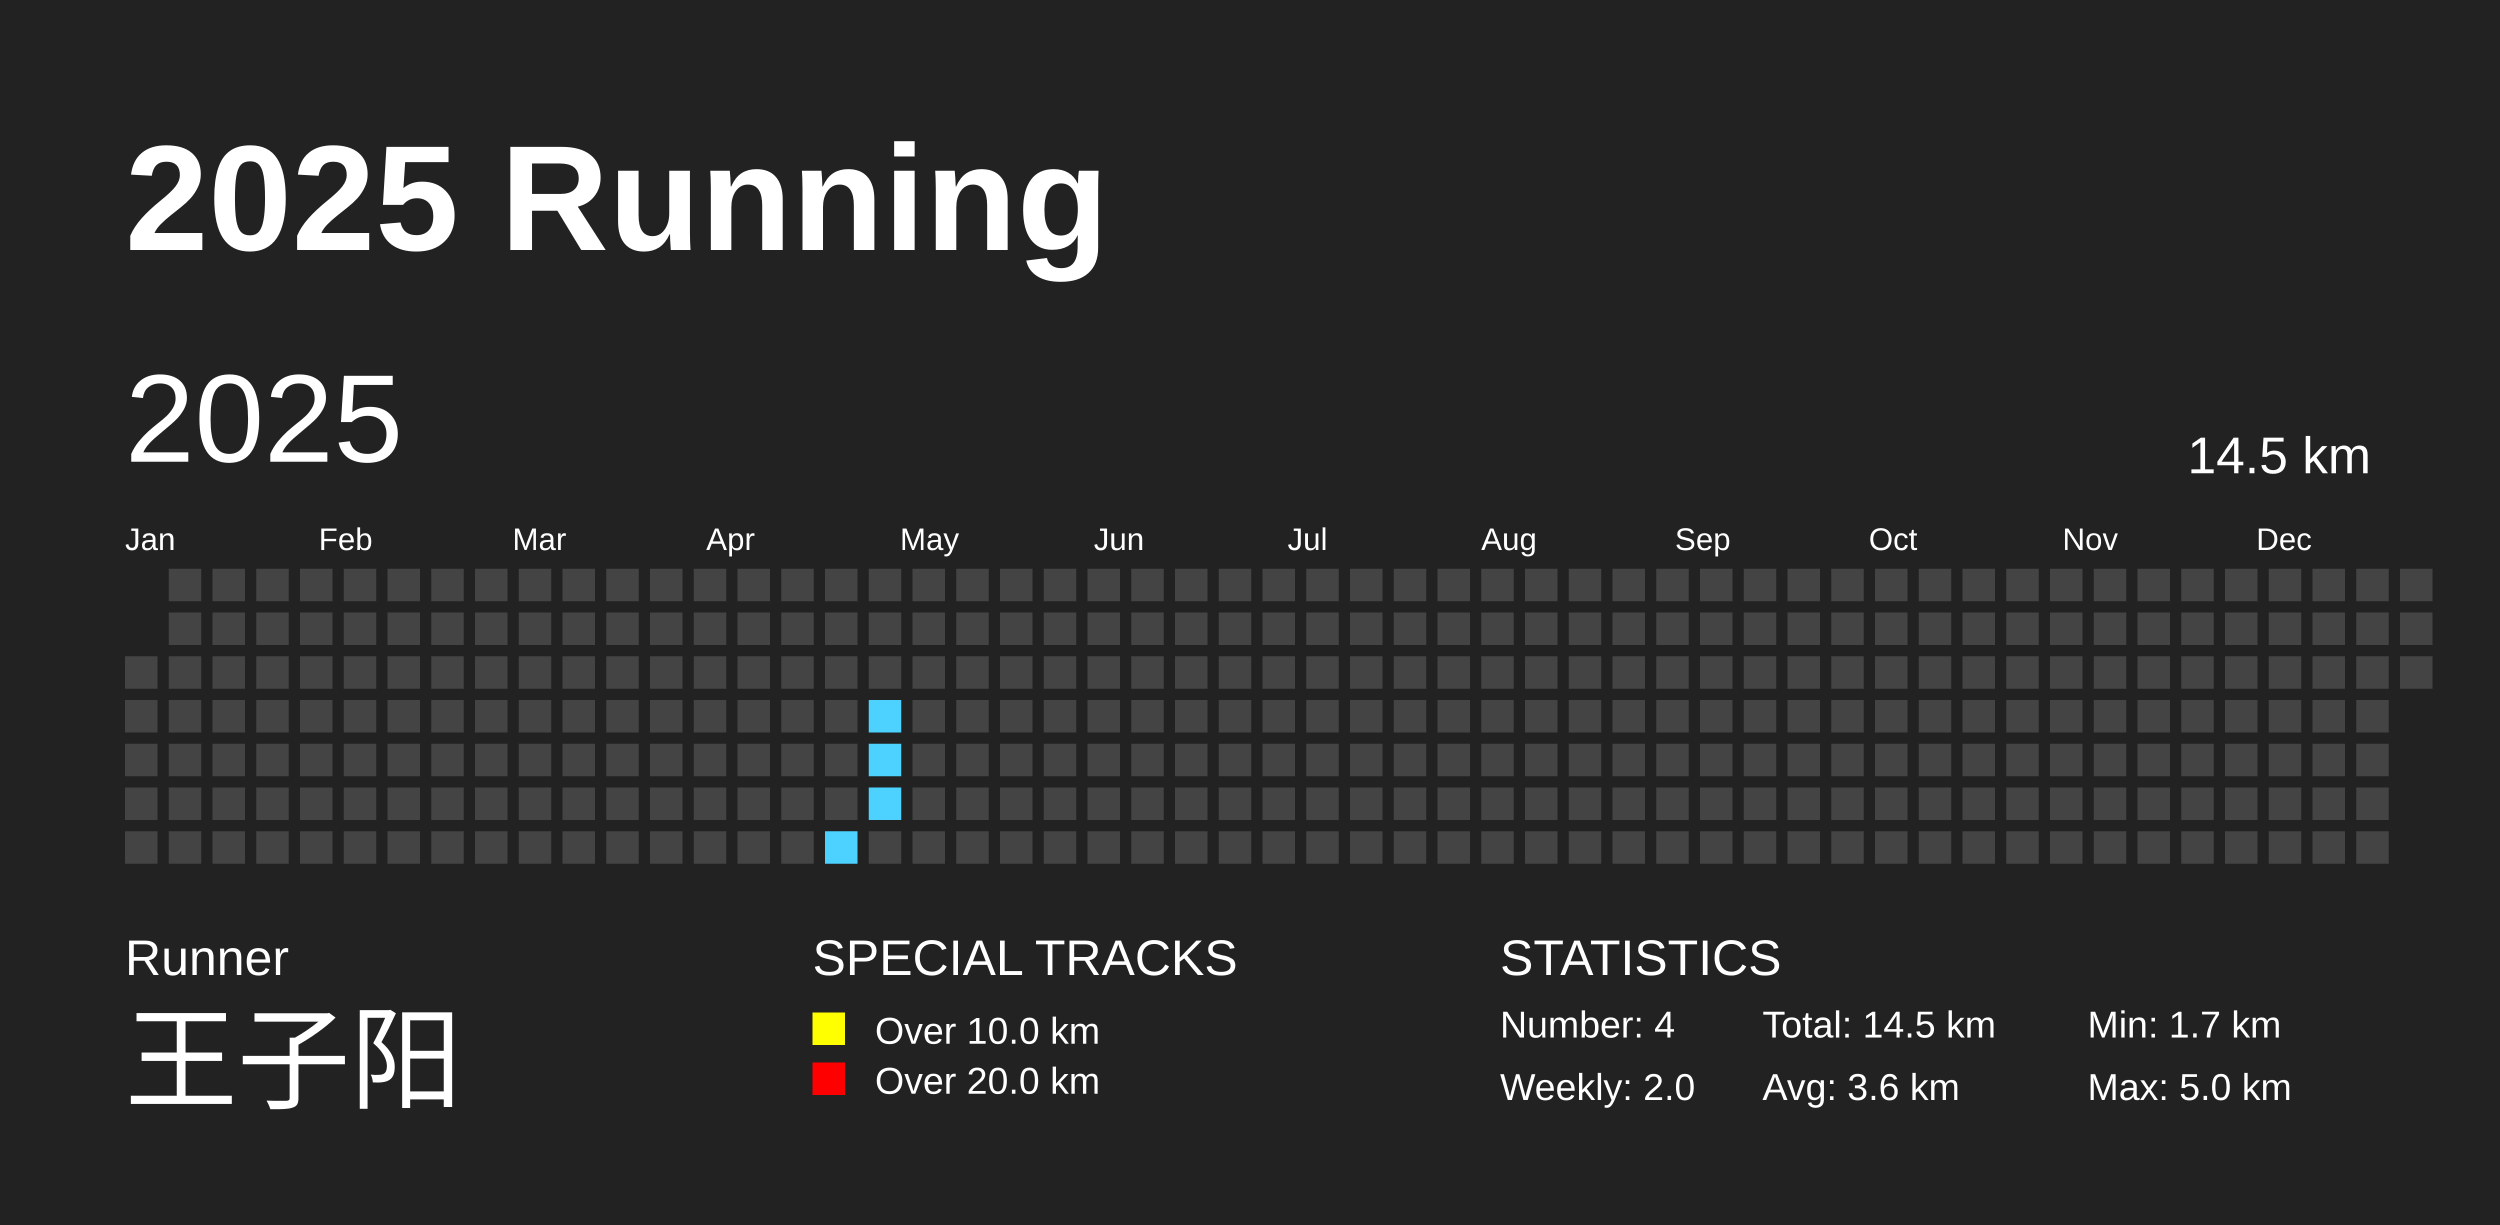
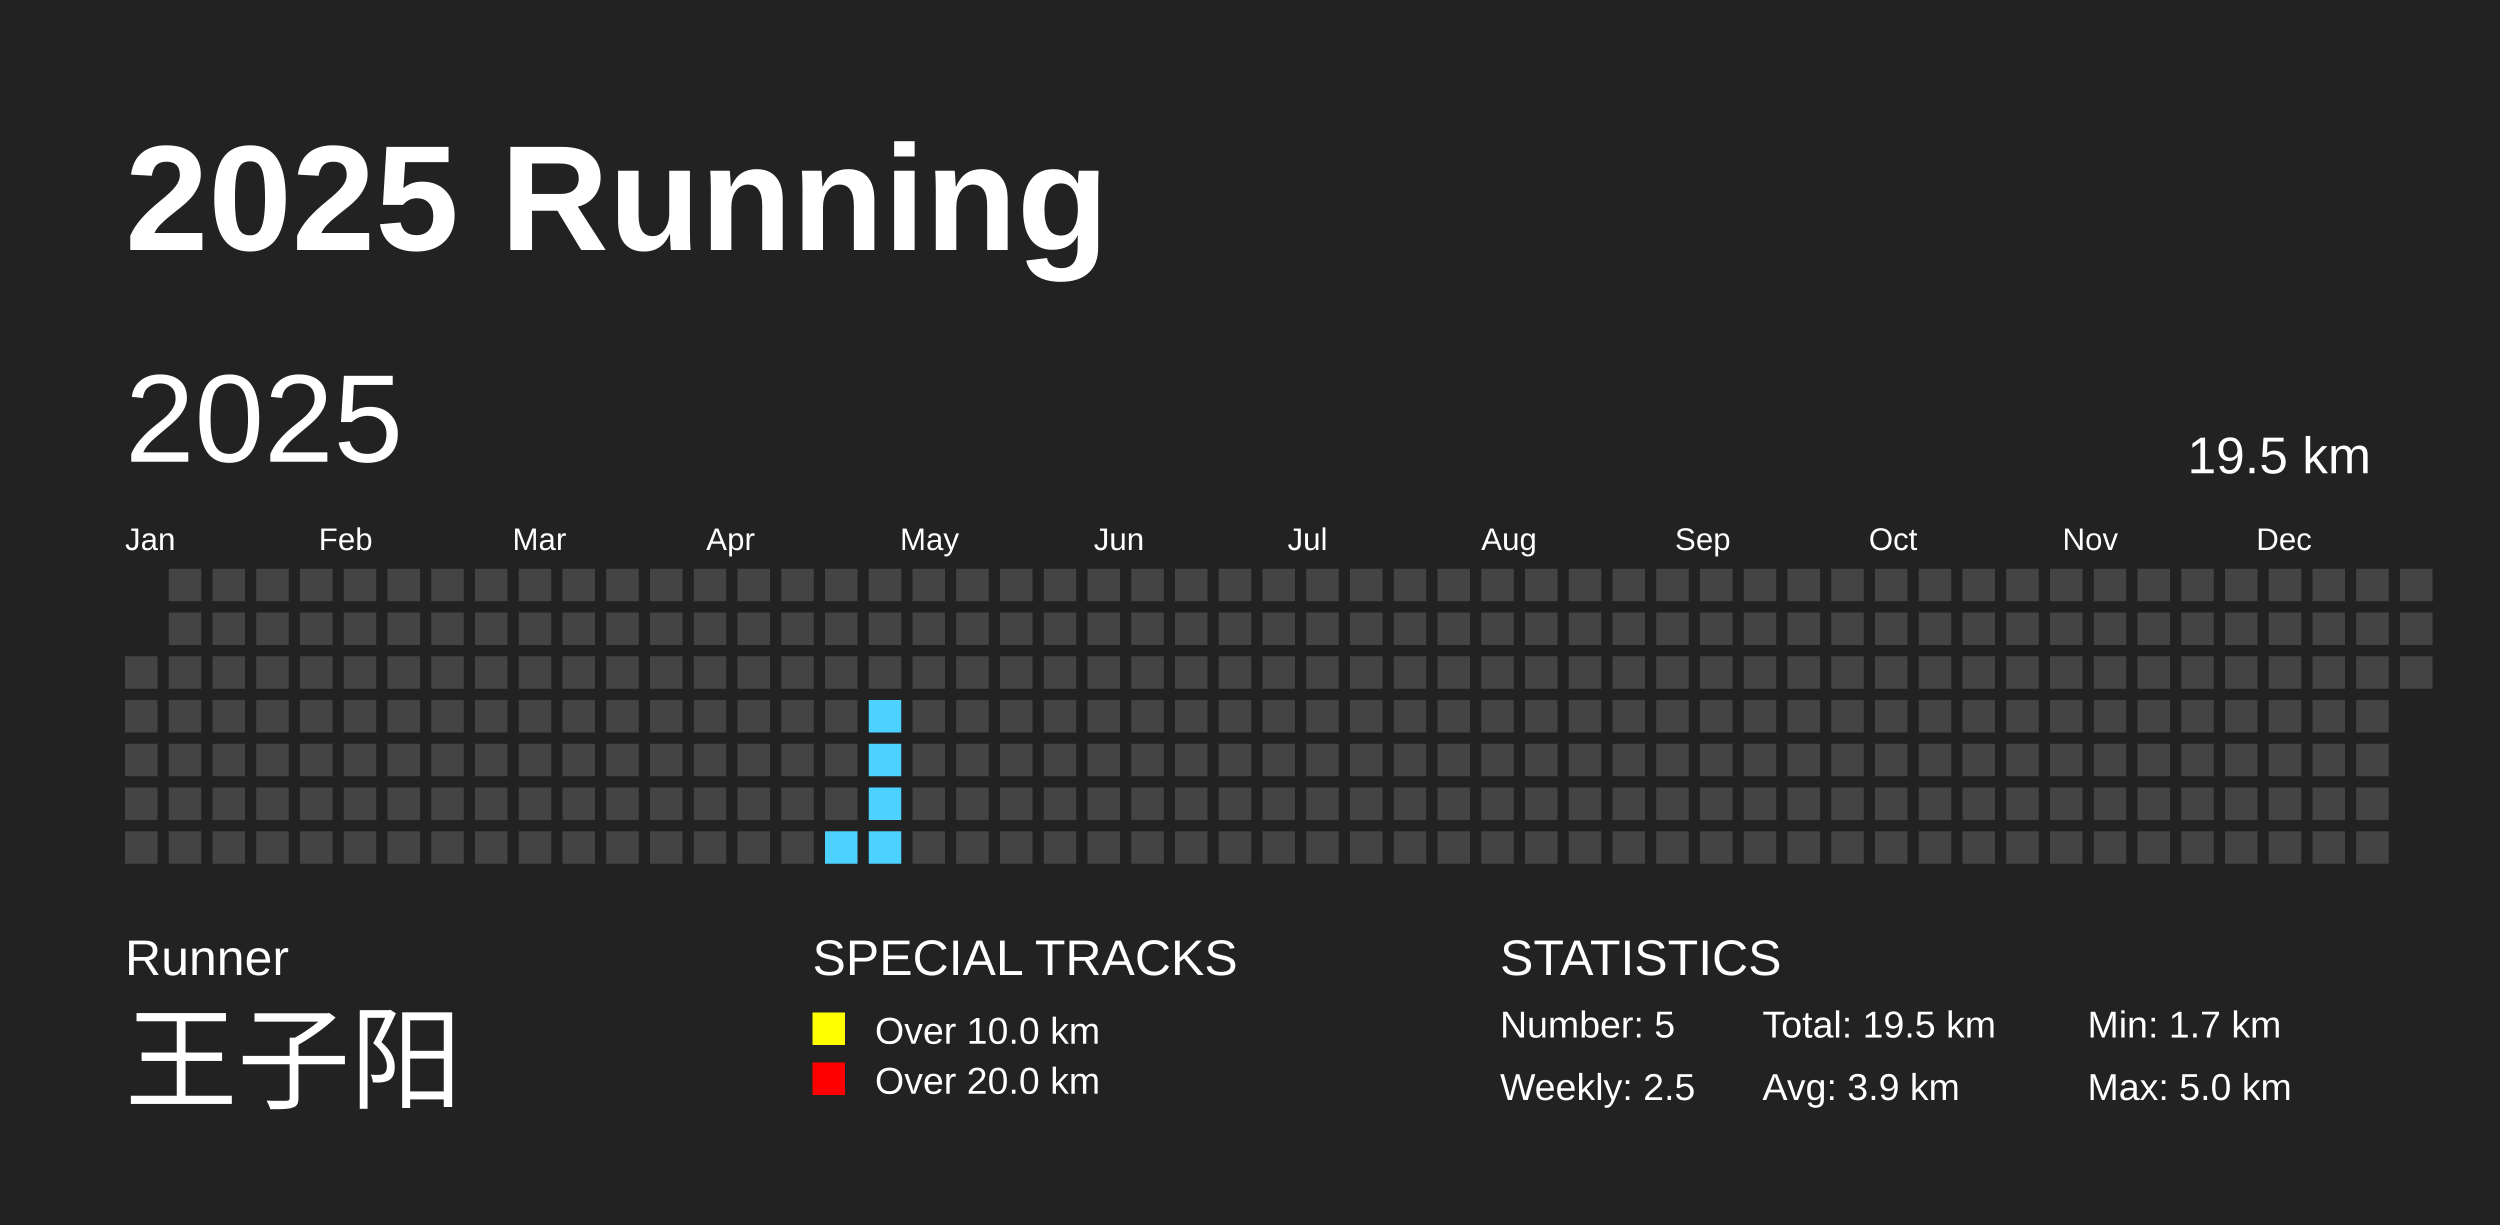
<svg xmlns="http://www.w3.org/2000/svg" baseProfile="full" height="98mm" version="1.1" viewBox="0,0,200,98" width="200mm">
  <defs />
  <rect fill="#222222" height="98" width="200" x="0" y="0" />
  <text fill="#FFFFFF" style="font-size:12px; font-family:Arial; font-weight:bold;" x="10" y="20">2025 Running</text>
  <text fill="#FFFFFF" style="font-size:4px; font-family:Arial" x="10" y="78">Runner</text>
  <text fill="#FFFFFF" style="font-size:9px; font-family:Arial" x="10" y="88">王子阳</text>
  <text fill="#FFFFFF" style="font-size:4px; font-family:Arial" x="65" y="78">SPECIAL TRACKS</text>
  <rect fill="yellow" height="2.6" width="2.6" x="65" y="81" />
  <text fill="#FFFFFF" style="font-size:3px; font-family:Arial" x="70" y="83.5">Over 10.0 km</text>
  <rect fill="red" height="2.6" width="2.6" x="65" y="85" />
  <text fill="#FFFFFF" style="font-size:3px; font-family:Arial" x="70" y="87.5">Over 20.0 km</text>
  <text fill="#FFFFFF" style="font-size:4px; font-family:Arial" x="120" y="78">STATISTICS</text>
-   <text fill="#FFFFFF" style="font-size:3px; font-family:Arial" x="120" y="83">Number: 4</text>
-   <text fill="#FFFFFF" style="font-size:3px; font-family:Arial" x="120" y="88">Weekly: 2.0</text>
-   <text fill="#FFFFFF" style="font-size:3px; font-family:Arial" x="141" y="83">Total: 14.5 km</text>
-   <text fill="#FFFFFF" style="font-size:3px; font-family:Arial" x="141" y="88">Avg: 3.6 km</text>
+   <text fill="#FFFFFF" style="font-size:3px; font-family:Arial" x="120" y="83">Number: 5</text>
+   <text fill="#FFFFFF" style="font-size:3px; font-family:Arial" x="120" y="88">Weekly: 2.5</text>
+   <text fill="#FFFFFF" style="font-size:3px; font-family:Arial" x="141" y="83">Total: 19.5 km</text>
+   <text fill="#FFFFFF" style="font-size:3px; font-family:Arial" x="141" y="88">Avg: 3.9 km</text>
  <text fill="#FFFFFF" style="font-size:3px; font-family:Arial" x="167" y="83">Min: 1.7 km</text>
  <text fill="#FFFFFF" style="font-size:3px; font-family:Arial" x="167" y="88">Max: 5.0 km</text>
  <text dominant-baseline="hanging" fill="#FFFFFF" style="font-size:10.0px; font-family:Arial;" x="10" y="30">2025</text>
-   <text dominant-baseline="hanging" fill="#FFFFFF" style="font-size:4.125px; font-family:Arial;" x="175" y="35">14.5 km</text>
+   <text dominant-baseline="hanging" fill="#FFFFFF" style="font-size:4.125px; font-family:Arial;" x="175" y="35">19.5 km</text>
  <text fill="#FFFFFF" style="font-size:2.5px; font-family:Arial" x="10.0" y="44">Jan</text>
  <text fill="#FFFFFF" style="font-size:2.5px; font-family:Arial" x="25.5" y="44">Feb</text>
  <text fill="#FFFFFF" style="font-size:2.5px; font-family:Arial" x="41.0" y="44">Mar</text>
  <text fill="#FFFFFF" style="font-size:2.5px; font-family:Arial" x="56.5" y="44">Apr</text>
  <text fill="#FFFFFF" style="font-size:2.5px; font-family:Arial" x="72.0" y="44">May</text>
  <text fill="#FFFFFF" style="font-size:2.5px; font-family:Arial" x="87.5" y="44">Jun</text>
  <text fill="#FFFFFF" style="font-size:2.5px; font-family:Arial" x="103.0" y="44">Jul</text>
  <text fill="#FFFFFF" style="font-size:2.5px; font-family:Arial" x="118.5" y="44">Aug</text>
  <text fill="#FFFFFF" style="font-size:2.5px; font-family:Arial" x="134.0" y="44">Sep</text>
  <text fill="#FFFFFF" style="font-size:2.5px; font-family:Arial" x="149.5" y="44">Oct</text>
  <text fill="#FFFFFF" style="font-size:2.5px; font-family:Arial" x="165.0" y="44">Nov</text>
  <text fill="#FFFFFF" style="font-size:2.5px; font-family:Arial" x="180.5" y="44">Dec</text>
  <rect fill="#444444" height="2.6" width="2.6" x="10.0" y="52.5" />
  <rect fill="#444444" height="2.6" width="2.6" x="10.0" y="56.0" />
  <rect fill="#444444" height="2.6" width="2.6" x="10.0" y="59.5" />
  <rect fill="#444444" height="2.6" width="2.6" x="10.0" y="63.0" />
  <rect fill="#444444" height="2.6" width="2.6" x="10.0" y="66.5" />
  <rect fill="#444444" height="2.6" width="2.6" x="13.5" y="45.5" />
  <rect fill="#444444" height="2.6" width="2.6" x="13.5" y="49.0" />
  <rect fill="#444444" height="2.6" width="2.6" x="13.5" y="52.5" />
  <rect fill="#444444" height="2.6" width="2.6" x="13.5" y="56.0" />
  <rect fill="#444444" height="2.6" width="2.6" x="13.5" y="59.5" />
  <rect fill="#444444" height="2.6" width="2.6" x="13.5" y="63.0" />
  <rect fill="#444444" height="2.6" width="2.6" x="13.5" y="66.5" />
  <rect fill="#444444" height="2.6" width="2.6" x="17.0" y="45.5" />
  <rect fill="#444444" height="2.6" width="2.6" x="17.0" y="49.0" />
  <rect fill="#444444" height="2.6" width="2.6" x="17.0" y="52.5" />
  <rect fill="#444444" height="2.6" width="2.6" x="17.0" y="56.0" />
  <rect fill="#444444" height="2.6" width="2.6" x="17.0" y="59.5" />
  <rect fill="#444444" height="2.6" width="2.6" x="17.0" y="63.0" />
  <rect fill="#444444" height="2.6" width="2.6" x="17.0" y="66.5" />
  <rect fill="#444444" height="2.6" width="2.6" x="20.5" y="45.5" />
  <rect fill="#444444" height="2.6" width="2.6" x="20.5" y="49.0" />
  <rect fill="#444444" height="2.6" width="2.6" x="20.5" y="52.5" />
  <rect fill="#444444" height="2.6" width="2.6" x="20.5" y="56.0" />
  <rect fill="#444444" height="2.6" width="2.6" x="20.5" y="59.5" />
  <rect fill="#444444" height="2.6" width="2.6" x="20.5" y="63.0" />
  <rect fill="#444444" height="2.6" width="2.6" x="20.5" y="66.5" />
  <rect fill="#444444" height="2.6" width="2.6" x="24.0" y="45.5" />
  <rect fill="#444444" height="2.6" width="2.6" x="24.0" y="49.0" />
  <rect fill="#444444" height="2.6" width="2.6" x="24.0" y="52.5" />
  <rect fill="#444444" height="2.6" width="2.6" x="24.0" y="56.0" />
  <rect fill="#444444" height="2.6" width="2.6" x="24.0" y="59.5" />
  <rect fill="#444444" height="2.6" width="2.6" x="24.0" y="63.0" />
  <rect fill="#444444" height="2.6" width="2.6" x="24.0" y="66.5" />
  <rect fill="#444444" height="2.6" width="2.6" x="27.5" y="45.5" />
  <rect fill="#444444" height="2.6" width="2.6" x="27.5" y="49.0" />
  <rect fill="#444444" height="2.6" width="2.6" x="27.5" y="52.5" />
  <rect fill="#444444" height="2.6" width="2.6" x="27.5" y="56.0" />
  <rect fill="#444444" height="2.6" width="2.6" x="27.5" y="59.5" />
  <rect fill="#444444" height="2.6" width="2.6" x="27.5" y="63.0" />
  <rect fill="#444444" height="2.6" width="2.6" x="27.5" y="66.5" />
  <rect fill="#444444" height="2.6" width="2.6" x="31.0" y="45.5" />
  <rect fill="#444444" height="2.6" width="2.6" x="31.0" y="49.0" />
  <rect fill="#444444" height="2.6" width="2.6" x="31.0" y="52.5" />
  <rect fill="#444444" height="2.6" width="2.6" x="31.0" y="56.0" />
  <rect fill="#444444" height="2.6" width="2.6" x="31.0" y="59.5" />
  <rect fill="#444444" height="2.6" width="2.6" x="31.0" y="63.0" />
  <rect fill="#444444" height="2.6" width="2.6" x="31.0" y="66.5" />
  <rect fill="#444444" height="2.6" width="2.6" x="34.5" y="45.5" />
  <rect fill="#444444" height="2.6" width="2.6" x="34.5" y="49.0" />
  <rect fill="#444444" height="2.6" width="2.6" x="34.5" y="52.5" />
  <rect fill="#444444" height="2.6" width="2.6" x="34.5" y="56.0" />
  <rect fill="#444444" height="2.6" width="2.6" x="34.5" y="59.5" />
  <rect fill="#444444" height="2.6" width="2.6" x="34.5" y="63.0" />
  <rect fill="#444444" height="2.6" width="2.6" x="34.5" y="66.5" />
  <rect fill="#444444" height="2.6" width="2.6" x="38.0" y="45.5" />
  <rect fill="#444444" height="2.6" width="2.6" x="38.0" y="49.0" />
  <rect fill="#444444" height="2.6" width="2.6" x="38.0" y="52.5" />
  <rect fill="#444444" height="2.6" width="2.6" x="38.0" y="56.0" />
  <rect fill="#444444" height="2.6" width="2.6" x="38.0" y="59.5" />
  <rect fill="#444444" height="2.6" width="2.6" x="38.0" y="63.0" />
  <rect fill="#444444" height="2.6" width="2.6" x="38.0" y="66.5" />
  <rect fill="#444444" height="2.6" width="2.6" x="41.5" y="45.5" />
  <rect fill="#444444" height="2.6" width="2.6" x="41.5" y="49.0" />
  <rect fill="#444444" height="2.6" width="2.6" x="41.5" y="52.5" />
  <rect fill="#444444" height="2.6" width="2.6" x="41.5" y="56.0" />
  <rect fill="#444444" height="2.6" width="2.6" x="41.5" y="59.5" />
  <rect fill="#444444" height="2.6" width="2.6" x="41.5" y="63.0" />
  <rect fill="#444444" height="2.6" width="2.6" x="41.5" y="66.5" />
  <rect fill="#444444" height="2.6" width="2.6" x="45.0" y="45.5" />
  <rect fill="#444444" height="2.6" width="2.6" x="45.0" y="49.0" />
  <rect fill="#444444" height="2.6" width="2.6" x="45.0" y="52.5" />
  <rect fill="#444444" height="2.6" width="2.6" x="45.0" y="56.0" />
  <rect fill="#444444" height="2.6" width="2.6" x="45.0" y="59.5" />
  <rect fill="#444444" height="2.6" width="2.6" x="45.0" y="63.0" />
  <rect fill="#444444" height="2.6" width="2.6" x="45.0" y="66.5" />
  <rect fill="#444444" height="2.6" width="2.6" x="48.5" y="45.5" />
  <rect fill="#444444" height="2.6" width="2.6" x="48.5" y="49.0" />
  <rect fill="#444444" height="2.6" width="2.6" x="48.5" y="52.5" />
  <rect fill="#444444" height="2.6" width="2.6" x="48.5" y="56.0" />
  <rect fill="#444444" height="2.6" width="2.6" x="48.5" y="59.5" />
  <rect fill="#444444" height="2.6" width="2.6" x="48.5" y="63.0" />
  <rect fill="#444444" height="2.6" width="2.6" x="48.5" y="66.5" />
  <rect fill="#444444" height="2.6" width="2.6" x="52.0" y="45.5" />
  <rect fill="#444444" height="2.6" width="2.6" x="52.0" y="49.0" />
  <rect fill="#444444" height="2.6" width="2.6" x="52.0" y="52.5" />
  <rect fill="#444444" height="2.6" width="2.6" x="52.0" y="56.0" />
  <rect fill="#444444" height="2.6" width="2.6" x="52.0" y="59.5" />
  <rect fill="#444444" height="2.6" width="2.6" x="52.0" y="63.0" />
  <rect fill="#444444" height="2.6" width="2.6" x="52.0" y="66.5" />
  <rect fill="#444444" height="2.6" width="2.6" x="55.5" y="45.5" />
  <rect fill="#444444" height="2.6" width="2.6" x="55.5" y="49.0" />
  <rect fill="#444444" height="2.6" width="2.6" x="55.5" y="52.5" />
  <rect fill="#444444" height="2.6" width="2.6" x="55.5" y="56.0" />
  <rect fill="#444444" height="2.6" width="2.6" x="55.5" y="59.5" />
  <rect fill="#444444" height="2.6" width="2.6" x="55.5" y="63.0" />
  <rect fill="#444444" height="2.6" width="2.6" x="55.5" y="66.5" />
  <rect fill="#444444" height="2.6" width="2.6" x="59.0" y="45.5" />
  <rect fill="#444444" height="2.6" width="2.6" x="59.0" y="49.0" />
  <rect fill="#444444" height="2.6" width="2.6" x="59.0" y="52.5" />
  <rect fill="#444444" height="2.6" width="2.6" x="59.0" y="56.0" />
  <rect fill="#444444" height="2.6" width="2.6" x="59.0" y="59.5" />
  <rect fill="#444444" height="2.6" width="2.6" x="59.0" y="63.0" />
  <rect fill="#444444" height="2.6" width="2.6" x="59.0" y="66.5" />
  <rect fill="#444444" height="2.6" width="2.6" x="62.5" y="45.5" />
  <rect fill="#444444" height="2.6" width="2.6" x="62.5" y="49.0" />
  <rect fill="#444444" height="2.6" width="2.6" x="62.5" y="52.5" />
  <rect fill="#444444" height="2.6" width="2.6" x="62.5" y="56.0" />
  <rect fill="#444444" height="2.6" width="2.6" x="62.5" y="59.5" />
  <rect fill="#444444" height="2.6" width="2.6" x="62.5" y="63.0" />
  <rect fill="#444444" height="2.6" width="2.6" x="62.5" y="66.5" />
  <rect fill="#444444" height="2.6" width="2.6" x="66.0" y="45.5" />
  <rect fill="#444444" height="2.6" width="2.6" x="66.0" y="49.0" />
  <rect fill="#444444" height="2.6" width="2.6" x="66.0" y="52.5" />
  <rect fill="#444444" height="2.6" width="2.6" x="66.0" y="56.0" />
  <rect fill="#444444" height="2.6" width="2.6" x="66.0" y="59.5" />
  <rect fill="#444444" height="2.6" width="2.6" x="66.0" y="63.0" />
  <rect fill="#4DD2FF" height="2.6" width="2.6" x="66.0" y="66.5" />
  <rect fill="#444444" height="2.6" width="2.6" x="69.5" y="45.5" />
  <rect fill="#444444" height="2.6" width="2.6" x="69.5" y="49.0" />
  <rect fill="#444444" height="2.6" width="2.6" x="69.5" y="52.5" />
  <rect fill="#4DD2FF" height="2.6" width="2.6" x="69.5" y="56.0" />
  <rect fill="#4DD2FF" height="2.6" width="2.6" x="69.5" y="59.5" />
  <rect fill="#4DD2FF" height="2.6" width="2.6" x="69.5" y="63.0" />
-   <rect fill="#444444" height="2.6" width="2.6" x="69.5" y="66.5" />
+   <rect fill="#4DD2FF" height="2.6" width="2.6" x="69.5" y="66.5" />
  <rect fill="#444444" height="2.6" width="2.6" x="73.0" y="45.5" />
  <rect fill="#444444" height="2.6" width="2.6" x="73.0" y="49.0" />
  <rect fill="#444444" height="2.6" width="2.6" x="73.0" y="52.5" />
  <rect fill="#444444" height="2.6" width="2.6" x="73.0" y="56.0" />
  <rect fill="#444444" height="2.6" width="2.6" x="73.0" y="59.5" />
  <rect fill="#444444" height="2.6" width="2.6" x="73.0" y="63.0" />
  <rect fill="#444444" height="2.6" width="2.6" x="73.0" y="66.5" />
  <rect fill="#444444" height="2.6" width="2.6" x="76.5" y="45.5" />
  <rect fill="#444444" height="2.6" width="2.6" x="76.5" y="49.0" />
  <rect fill="#444444" height="2.6" width="2.6" x="76.5" y="52.5" />
  <rect fill="#444444" height="2.6" width="2.6" x="76.5" y="56.0" />
  <rect fill="#444444" height="2.6" width="2.6" x="76.5" y="59.5" />
  <rect fill="#444444" height="2.6" width="2.6" x="76.5" y="63.0" />
  <rect fill="#444444" height="2.6" width="2.6" x="76.5" y="66.5" />
  <rect fill="#444444" height="2.6" width="2.6" x="80.0" y="45.5" />
  <rect fill="#444444" height="2.6" width="2.6" x="80.0" y="49.0" />
  <rect fill="#444444" height="2.6" width="2.6" x="80.0" y="52.5" />
  <rect fill="#444444" height="2.6" width="2.6" x="80.0" y="56.0" />
  <rect fill="#444444" height="2.6" width="2.6" x="80.0" y="59.5" />
  <rect fill="#444444" height="2.6" width="2.6" x="80.0" y="63.0" />
  <rect fill="#444444" height="2.6" width="2.6" x="80.0" y="66.5" />
  <rect fill="#444444" height="2.6" width="2.6" x="83.5" y="45.5" />
  <rect fill="#444444" height="2.6" width="2.6" x="83.5" y="49.0" />
  <rect fill="#444444" height="2.6" width="2.6" x="83.5" y="52.5" />
  <rect fill="#444444" height="2.6" width="2.6" x="83.5" y="56.0" />
  <rect fill="#444444" height="2.6" width="2.6" x="83.5" y="59.5" />
  <rect fill="#444444" height="2.6" width="2.6" x="83.5" y="63.0" />
  <rect fill="#444444" height="2.6" width="2.6" x="83.5" y="66.5" />
  <rect fill="#444444" height="2.6" width="2.6" x="87.0" y="45.5" />
  <rect fill="#444444" height="2.6" width="2.6" x="87.0" y="49.0" />
  <rect fill="#444444" height="2.6" width="2.6" x="87.0" y="52.5" />
  <rect fill="#444444" height="2.6" width="2.6" x="87.0" y="56.0" />
  <rect fill="#444444" height="2.6" width="2.6" x="87.0" y="59.5" />
  <rect fill="#444444" height="2.6" width="2.6" x="87.0" y="63.0" />
  <rect fill="#444444" height="2.6" width="2.6" x="87.0" y="66.5" />
  <rect fill="#444444" height="2.6" width="2.6" x="90.5" y="45.5" />
  <rect fill="#444444" height="2.6" width="2.6" x="90.5" y="49.0" />
  <rect fill="#444444" height="2.6" width="2.6" x="90.5" y="52.5" />
  <rect fill="#444444" height="2.6" width="2.6" x="90.5" y="56.0" />
  <rect fill="#444444" height="2.6" width="2.6" x="90.5" y="59.5" />
  <rect fill="#444444" height="2.6" width="2.6" x="90.5" y="63.0" />
  <rect fill="#444444" height="2.6" width="2.6" x="90.5" y="66.5" />
  <rect fill="#444444" height="2.6" width="2.6" x="94.0" y="45.5" />
  <rect fill="#444444" height="2.6" width="2.6" x="94.0" y="49.0" />
  <rect fill="#444444" height="2.6" width="2.6" x="94.0" y="52.5" />
  <rect fill="#444444" height="2.6" width="2.6" x="94.0" y="56.0" />
  <rect fill="#444444" height="2.6" width="2.6" x="94.0" y="59.5" />
  <rect fill="#444444" height="2.6" width="2.6" x="94.0" y="63.0" />
  <rect fill="#444444" height="2.6" width="2.6" x="94.0" y="66.5" />
  <rect fill="#444444" height="2.6" width="2.6" x="97.5" y="45.5" />
  <rect fill="#444444" height="2.6" width="2.6" x="97.5" y="49.0" />
  <rect fill="#444444" height="2.6" width="2.6" x="97.5" y="52.5" />
  <rect fill="#444444" height="2.6" width="2.6" x="97.5" y="56.0" />
  <rect fill="#444444" height="2.6" width="2.6" x="97.5" y="59.5" />
  <rect fill="#444444" height="2.6" width="2.6" x="97.5" y="63.0" />
  <rect fill="#444444" height="2.6" width="2.6" x="97.5" y="66.5" />
  <rect fill="#444444" height="2.6" width="2.6" x="101.0" y="45.5" />
  <rect fill="#444444" height="2.6" width="2.6" x="101.0" y="49.0" />
  <rect fill="#444444" height="2.6" width="2.6" x="101.0" y="52.5" />
  <rect fill="#444444" height="2.6" width="2.6" x="101.0" y="56.0" />
  <rect fill="#444444" height="2.6" width="2.6" x="101.0" y="59.5" />
  <rect fill="#444444" height="2.6" width="2.6" x="101.0" y="63.0" />
  <rect fill="#444444" height="2.6" width="2.6" x="101.0" y="66.5" />
  <rect fill="#444444" height="2.6" width="2.6" x="104.5" y="45.5" />
  <rect fill="#444444" height="2.6" width="2.6" x="104.5" y="49.0" />
  <rect fill="#444444" height="2.6" width="2.6" x="104.5" y="52.5" />
  <rect fill="#444444" height="2.6" width="2.6" x="104.5" y="56.0" />
  <rect fill="#444444" height="2.6" width="2.6" x="104.5" y="59.5" />
  <rect fill="#444444" height="2.6" width="2.6" x="104.5" y="63.0" />
  <rect fill="#444444" height="2.6" width="2.6" x="104.5" y="66.5" />
  <rect fill="#444444" height="2.6" width="2.6" x="108.0" y="45.5" />
  <rect fill="#444444" height="2.6" width="2.6" x="108.0" y="49.0" />
  <rect fill="#444444" height="2.6" width="2.6" x="108.0" y="52.5" />
  <rect fill="#444444" height="2.6" width="2.6" x="108.0" y="56.0" />
  <rect fill="#444444" height="2.6" width="2.6" x="108.0" y="59.5" />
  <rect fill="#444444" height="2.6" width="2.6" x="108.0" y="63.0" />
  <rect fill="#444444" height="2.6" width="2.6" x="108.0" y="66.5" />
  <rect fill="#444444" height="2.6" width="2.6" x="111.5" y="45.5" />
  <rect fill="#444444" height="2.6" width="2.6" x="111.5" y="49.0" />
  <rect fill="#444444" height="2.6" width="2.6" x="111.5" y="52.5" />
  <rect fill="#444444" height="2.6" width="2.6" x="111.5" y="56.0" />
  <rect fill="#444444" height="2.6" width="2.6" x="111.5" y="59.5" />
  <rect fill="#444444" height="2.6" width="2.6" x="111.5" y="63.0" />
  <rect fill="#444444" height="2.6" width="2.6" x="111.5" y="66.5" />
  <rect fill="#444444" height="2.6" width="2.6" x="115.0" y="45.5" />
  <rect fill="#444444" height="2.6" width="2.6" x="115.0" y="49.0" />
  <rect fill="#444444" height="2.6" width="2.6" x="115.0" y="52.5" />
  <rect fill="#444444" height="2.6" width="2.6" x="115.0" y="56.0" />
  <rect fill="#444444" height="2.6" width="2.6" x="115.0" y="59.5" />
  <rect fill="#444444" height="2.6" width="2.6" x="115.0" y="63.0" />
  <rect fill="#444444" height="2.6" width="2.6" x="115.0" y="66.5" />
  <rect fill="#444444" height="2.6" width="2.6" x="118.5" y="45.5" />
  <rect fill="#444444" height="2.6" width="2.6" x="118.5" y="49.0" />
  <rect fill="#444444" height="2.6" width="2.6" x="118.5" y="52.5" />
  <rect fill="#444444" height="2.6" width="2.6" x="118.5" y="56.0" />
  <rect fill="#444444" height="2.6" width="2.6" x="118.5" y="59.5" />
  <rect fill="#444444" height="2.6" width="2.6" x="118.5" y="63.0" />
  <rect fill="#444444" height="2.6" width="2.6" x="118.5" y="66.5" />
  <rect fill="#444444" height="2.6" width="2.6" x="122.0" y="45.5" />
  <rect fill="#444444" height="2.6" width="2.6" x="122.0" y="49.0" />
  <rect fill="#444444" height="2.6" width="2.6" x="122.0" y="52.5" />
  <rect fill="#444444" height="2.6" width="2.6" x="122.0" y="56.0" />
  <rect fill="#444444" height="2.6" width="2.6" x="122.0" y="59.5" />
  <rect fill="#444444" height="2.6" width="2.6" x="122.0" y="63.0" />
  <rect fill="#444444" height="2.6" width="2.6" x="122.0" y="66.5" />
  <rect fill="#444444" height="2.6" width="2.6" x="125.5" y="45.5" />
  <rect fill="#444444" height="2.6" width="2.6" x="125.5" y="49.0" />
  <rect fill="#444444" height="2.6" width="2.6" x="125.5" y="52.5" />
  <rect fill="#444444" height="2.6" width="2.6" x="125.5" y="56.0" />
  <rect fill="#444444" height="2.6" width="2.6" x="125.5" y="59.5" />
  <rect fill="#444444" height="2.6" width="2.6" x="125.5" y="63.0" />
  <rect fill="#444444" height="2.6" width="2.6" x="125.5" y="66.5" />
  <rect fill="#444444" height="2.6" width="2.6" x="129.0" y="45.5" />
  <rect fill="#444444" height="2.6" width="2.6" x="129.0" y="49.0" />
  <rect fill="#444444" height="2.6" width="2.6" x="129.0" y="52.5" />
  <rect fill="#444444" height="2.6" width="2.6" x="129.0" y="56.0" />
  <rect fill="#444444" height="2.6" width="2.6" x="129.0" y="59.5" />
  <rect fill="#444444" height="2.6" width="2.6" x="129.0" y="63.0" />
  <rect fill="#444444" height="2.6" width="2.6" x="129.0" y="66.5" />
  <rect fill="#444444" height="2.6" width="2.6" x="132.5" y="45.5" />
  <rect fill="#444444" height="2.6" width="2.6" x="132.5" y="49.0" />
  <rect fill="#444444" height="2.6" width="2.6" x="132.5" y="52.5" />
  <rect fill="#444444" height="2.6" width="2.6" x="132.5" y="56.0" />
  <rect fill="#444444" height="2.6" width="2.6" x="132.5" y="59.5" />
  <rect fill="#444444" height="2.6" width="2.6" x="132.5" y="63.0" />
  <rect fill="#444444" height="2.6" width="2.6" x="132.5" y="66.5" />
  <rect fill="#444444" height="2.6" width="2.6" x="136.0" y="45.5" />
  <rect fill="#444444" height="2.6" width="2.6" x="136.0" y="49.0" />
  <rect fill="#444444" height="2.6" width="2.6" x="136.0" y="52.5" />
  <rect fill="#444444" height="2.6" width="2.6" x="136.0" y="56.0" />
  <rect fill="#444444" height="2.6" width="2.6" x="136.0" y="59.5" />
  <rect fill="#444444" height="2.6" width="2.6" x="136.0" y="63.0" />
  <rect fill="#444444" height="2.6" width="2.6" x="136.0" y="66.5" />
  <rect fill="#444444" height="2.6" width="2.6" x="139.5" y="45.5" />
  <rect fill="#444444" height="2.6" width="2.6" x="139.5" y="49.0" />
  <rect fill="#444444" height="2.6" width="2.6" x="139.5" y="52.5" />
  <rect fill="#444444" height="2.6" width="2.6" x="139.5" y="56.0" />
  <rect fill="#444444" height="2.6" width="2.6" x="139.5" y="59.5" />
  <rect fill="#444444" height="2.6" width="2.6" x="139.5" y="63.0" />
  <rect fill="#444444" height="2.6" width="2.6" x="139.5" y="66.5" />
  <rect fill="#444444" height="2.6" width="2.6" x="143.0" y="45.5" />
  <rect fill="#444444" height="2.6" width="2.6" x="143.0" y="49.0" />
  <rect fill="#444444" height="2.6" width="2.6" x="143.0" y="52.5" />
  <rect fill="#444444" height="2.6" width="2.6" x="143.0" y="56.0" />
  <rect fill="#444444" height="2.6" width="2.6" x="143.0" y="59.5" />
  <rect fill="#444444" height="2.6" width="2.6" x="143.0" y="63.0" />
  <rect fill="#444444" height="2.6" width="2.6" x="143.0" y="66.5" />
  <rect fill="#444444" height="2.6" width="2.6" x="146.5" y="45.5" />
  <rect fill="#444444" height="2.6" width="2.6" x="146.5" y="49.0" />
  <rect fill="#444444" height="2.6" width="2.6" x="146.5" y="52.5" />
  <rect fill="#444444" height="2.6" width="2.6" x="146.5" y="56.0" />
  <rect fill="#444444" height="2.6" width="2.6" x="146.5" y="59.5" />
  <rect fill="#444444" height="2.6" width="2.6" x="146.5" y="63.0" />
  <rect fill="#444444" height="2.6" width="2.6" x="146.5" y="66.5" />
  <rect fill="#444444" height="2.6" width="2.6" x="150.0" y="45.5" />
  <rect fill="#444444" height="2.6" width="2.6" x="150.0" y="49.0" />
  <rect fill="#444444" height="2.6" width="2.6" x="150.0" y="52.5" />
  <rect fill="#444444" height="2.6" width="2.6" x="150.0" y="56.0" />
  <rect fill="#444444" height="2.6" width="2.6" x="150.0" y="59.5" />
  <rect fill="#444444" height="2.6" width="2.6" x="150.0" y="63.0" />
  <rect fill="#444444" height="2.6" width="2.6" x="150.0" y="66.5" />
  <rect fill="#444444" height="2.6" width="2.6" x="153.5" y="45.5" />
  <rect fill="#444444" height="2.6" width="2.6" x="153.5" y="49.0" />
  <rect fill="#444444" height="2.6" width="2.6" x="153.5" y="52.5" />
  <rect fill="#444444" height="2.6" width="2.6" x="153.5" y="56.0" />
  <rect fill="#444444" height="2.6" width="2.6" x="153.5" y="59.5" />
  <rect fill="#444444" height="2.6" width="2.6" x="153.5" y="63.0" />
  <rect fill="#444444" height="2.6" width="2.6" x="153.5" y="66.5" />
  <rect fill="#444444" height="2.6" width="2.6" x="157.0" y="45.5" />
  <rect fill="#444444" height="2.6" width="2.6" x="157.0" y="49.0" />
  <rect fill="#444444" height="2.6" width="2.6" x="157.0" y="52.5" />
  <rect fill="#444444" height="2.6" width="2.6" x="157.0" y="56.0" />
  <rect fill="#444444" height="2.6" width="2.6" x="157.0" y="59.5" />
  <rect fill="#444444" height="2.6" width="2.6" x="157.0" y="63.0" />
  <rect fill="#444444" height="2.6" width="2.6" x="157.0" y="66.5" />
  <rect fill="#444444" height="2.6" width="2.6" x="160.5" y="45.5" />
  <rect fill="#444444" height="2.6" width="2.6" x="160.5" y="49.0" />
  <rect fill="#444444" height="2.6" width="2.6" x="160.5" y="52.5" />
  <rect fill="#444444" height="2.6" width="2.6" x="160.5" y="56.0" />
  <rect fill="#444444" height="2.6" width="2.6" x="160.5" y="59.5" />
  <rect fill="#444444" height="2.6" width="2.6" x="160.5" y="63.0" />
  <rect fill="#444444" height="2.6" width="2.6" x="160.5" y="66.5" />
  <rect fill="#444444" height="2.6" width="2.6" x="164.0" y="45.5" />
  <rect fill="#444444" height="2.6" width="2.6" x="164.0" y="49.0" />
  <rect fill="#444444" height="2.6" width="2.6" x="164.0" y="52.5" />
  <rect fill="#444444" height="2.6" width="2.6" x="164.0" y="56.0" />
  <rect fill="#444444" height="2.6" width="2.6" x="164.0" y="59.5" />
  <rect fill="#444444" height="2.6" width="2.6" x="164.0" y="63.0" />
  <rect fill="#444444" height="2.6" width="2.6" x="164.0" y="66.5" />
  <rect fill="#444444" height="2.6" width="2.6" x="167.5" y="45.5" />
  <rect fill="#444444" height="2.6" width="2.6" x="167.5" y="49.0" />
  <rect fill="#444444" height="2.6" width="2.6" x="167.5" y="52.5" />
  <rect fill="#444444" height="2.6" width="2.6" x="167.5" y="56.0" />
  <rect fill="#444444" height="2.6" width="2.6" x="167.5" y="59.5" />
  <rect fill="#444444" height="2.6" width="2.6" x="167.5" y="63.0" />
  <rect fill="#444444" height="2.6" width="2.6" x="167.5" y="66.5" />
  <rect fill="#444444" height="2.6" width="2.6" x="171.0" y="45.5" />
  <rect fill="#444444" height="2.6" width="2.6" x="171.0" y="49.0" />
  <rect fill="#444444" height="2.6" width="2.6" x="171.0" y="52.5" />
  <rect fill="#444444" height="2.6" width="2.6" x="171.0" y="56.0" />
  <rect fill="#444444" height="2.6" width="2.6" x="171.0" y="59.5" />
  <rect fill="#444444" height="2.6" width="2.6" x="171.0" y="63.0" />
  <rect fill="#444444" height="2.6" width="2.6" x="171.0" y="66.5" />
  <rect fill="#444444" height="2.6" width="2.6" x="174.5" y="45.5" />
  <rect fill="#444444" height="2.6" width="2.6" x="174.5" y="49.0" />
  <rect fill="#444444" height="2.6" width="2.6" x="174.5" y="52.5" />
  <rect fill="#444444" height="2.6" width="2.6" x="174.5" y="56.0" />
  <rect fill="#444444" height="2.6" width="2.6" x="174.5" y="59.5" />
  <rect fill="#444444" height="2.6" width="2.6" x="174.5" y="63.0" />
  <rect fill="#444444" height="2.6" width="2.6" x="174.5" y="66.5" />
  <rect fill="#444444" height="2.6" width="2.6" x="178.0" y="45.5" />
  <rect fill="#444444" height="2.6" width="2.6" x="178.0" y="49.0" />
  <rect fill="#444444" height="2.6" width="2.6" x="178.0" y="52.5" />
  <rect fill="#444444" height="2.6" width="2.6" x="178.0" y="56.0" />
  <rect fill="#444444" height="2.6" width="2.6" x="178.0" y="59.5" />
  <rect fill="#444444" height="2.6" width="2.6" x="178.0" y="63.0" />
  <rect fill="#444444" height="2.6" width="2.6" x="178.0" y="66.5" />
  <rect fill="#444444" height="2.6" width="2.6" x="181.5" y="45.5" />
  <rect fill="#444444" height="2.6" width="2.6" x="181.5" y="49.0" />
  <rect fill="#444444" height="2.6" width="2.6" x="181.5" y="52.5" />
  <rect fill="#444444" height="2.6" width="2.6" x="181.5" y="56.0" />
  <rect fill="#444444" height="2.6" width="2.6" x="181.5" y="59.5" />
  <rect fill="#444444" height="2.6" width="2.6" x="181.5" y="63.0" />
  <rect fill="#444444" height="2.6" width="2.6" x="181.5" y="66.5" />
  <rect fill="#444444" height="2.6" width="2.6" x="185.0" y="45.5" />
  <rect fill="#444444" height="2.6" width="2.6" x="185.0" y="49.0" />
  <rect fill="#444444" height="2.6" width="2.6" x="185.0" y="52.5" />
  <rect fill="#444444" height="2.6" width="2.6" x="185.0" y="56.0" />
  <rect fill="#444444" height="2.6" width="2.6" x="185.0" y="59.5" />
  <rect fill="#444444" height="2.6" width="2.6" x="185.0" y="63.0" />
  <rect fill="#444444" height="2.6" width="2.6" x="185.0" y="66.5" />
  <rect fill="#444444" height="2.6" width="2.6" x="188.5" y="45.5" />
  <rect fill="#444444" height="2.6" width="2.6" x="188.5" y="49.0" />
  <rect fill="#444444" height="2.6" width="2.6" x="188.5" y="52.5" />
  <rect fill="#444444" height="2.6" width="2.6" x="188.5" y="56.0" />
  <rect fill="#444444" height="2.6" width="2.6" x="188.5" y="59.5" />
  <rect fill="#444444" height="2.6" width="2.6" x="188.5" y="63.0" />
  <rect fill="#444444" height="2.6" width="2.6" x="188.5" y="66.5" />
  <rect fill="#444444" height="2.6" width="2.6" x="192.0" y="45.5" />
  <rect fill="#444444" height="2.6" width="2.6" x="192.0" y="49.0" />
  <rect fill="#444444" height="2.6" width="2.6" x="192.0" y="52.5" />
</svg>
